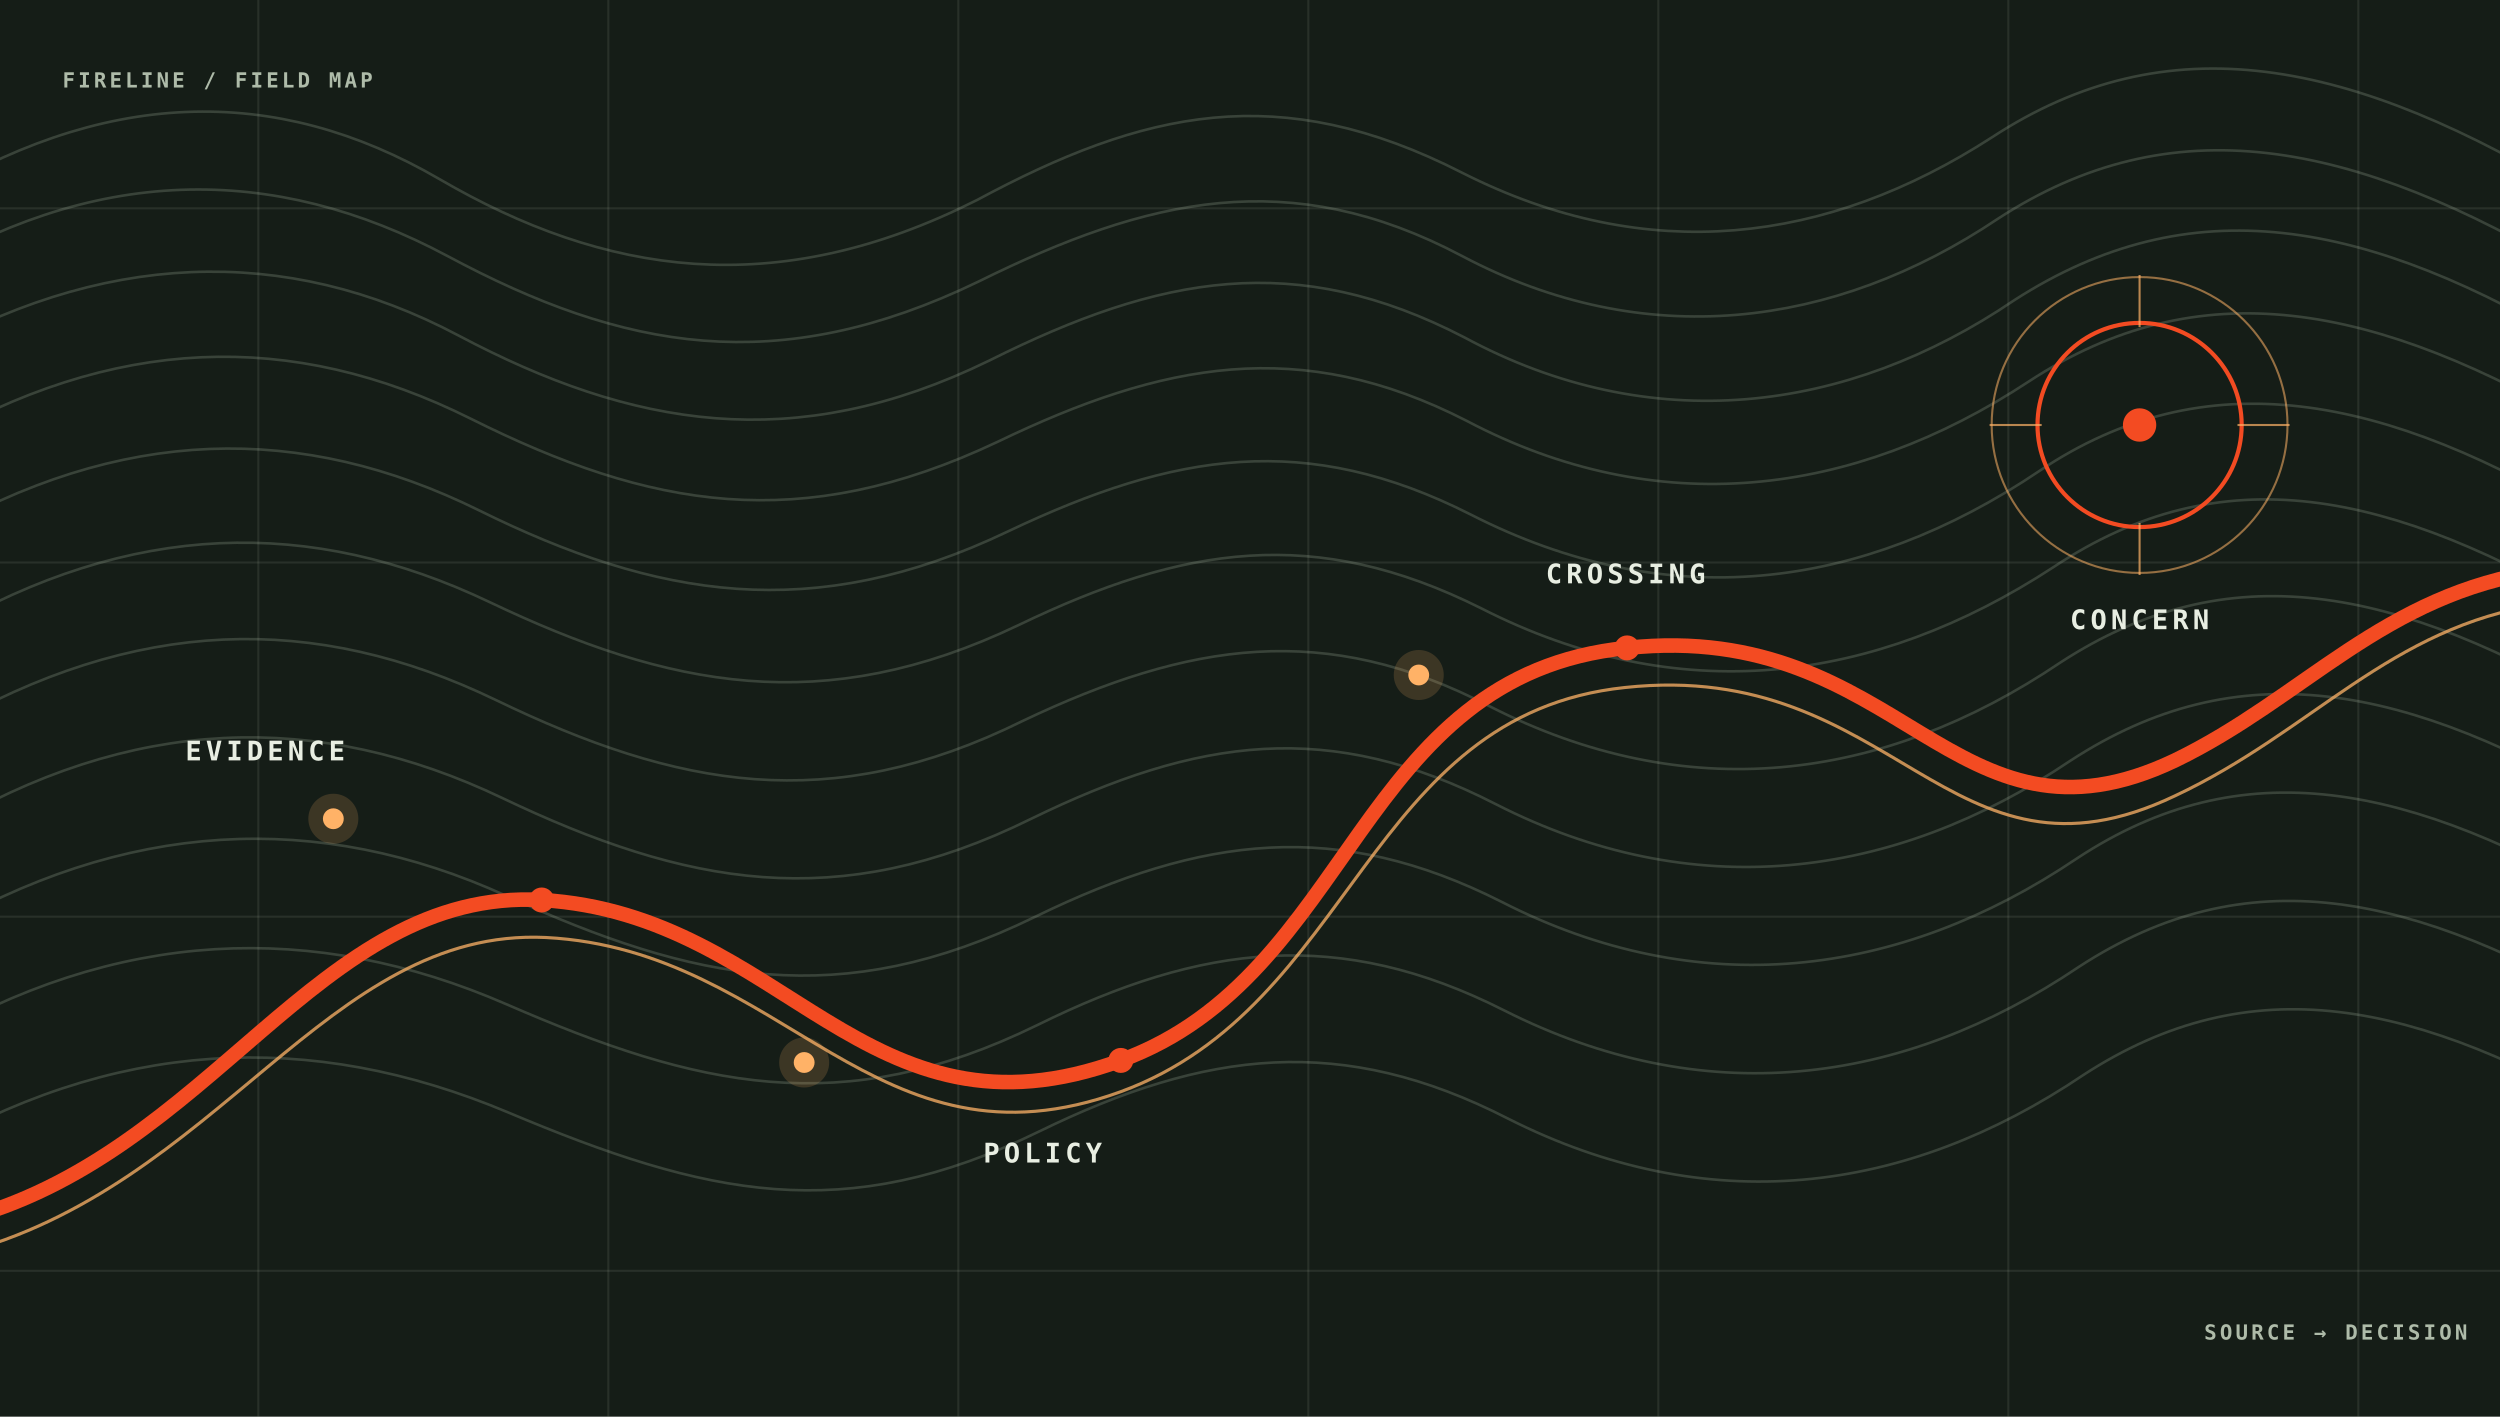
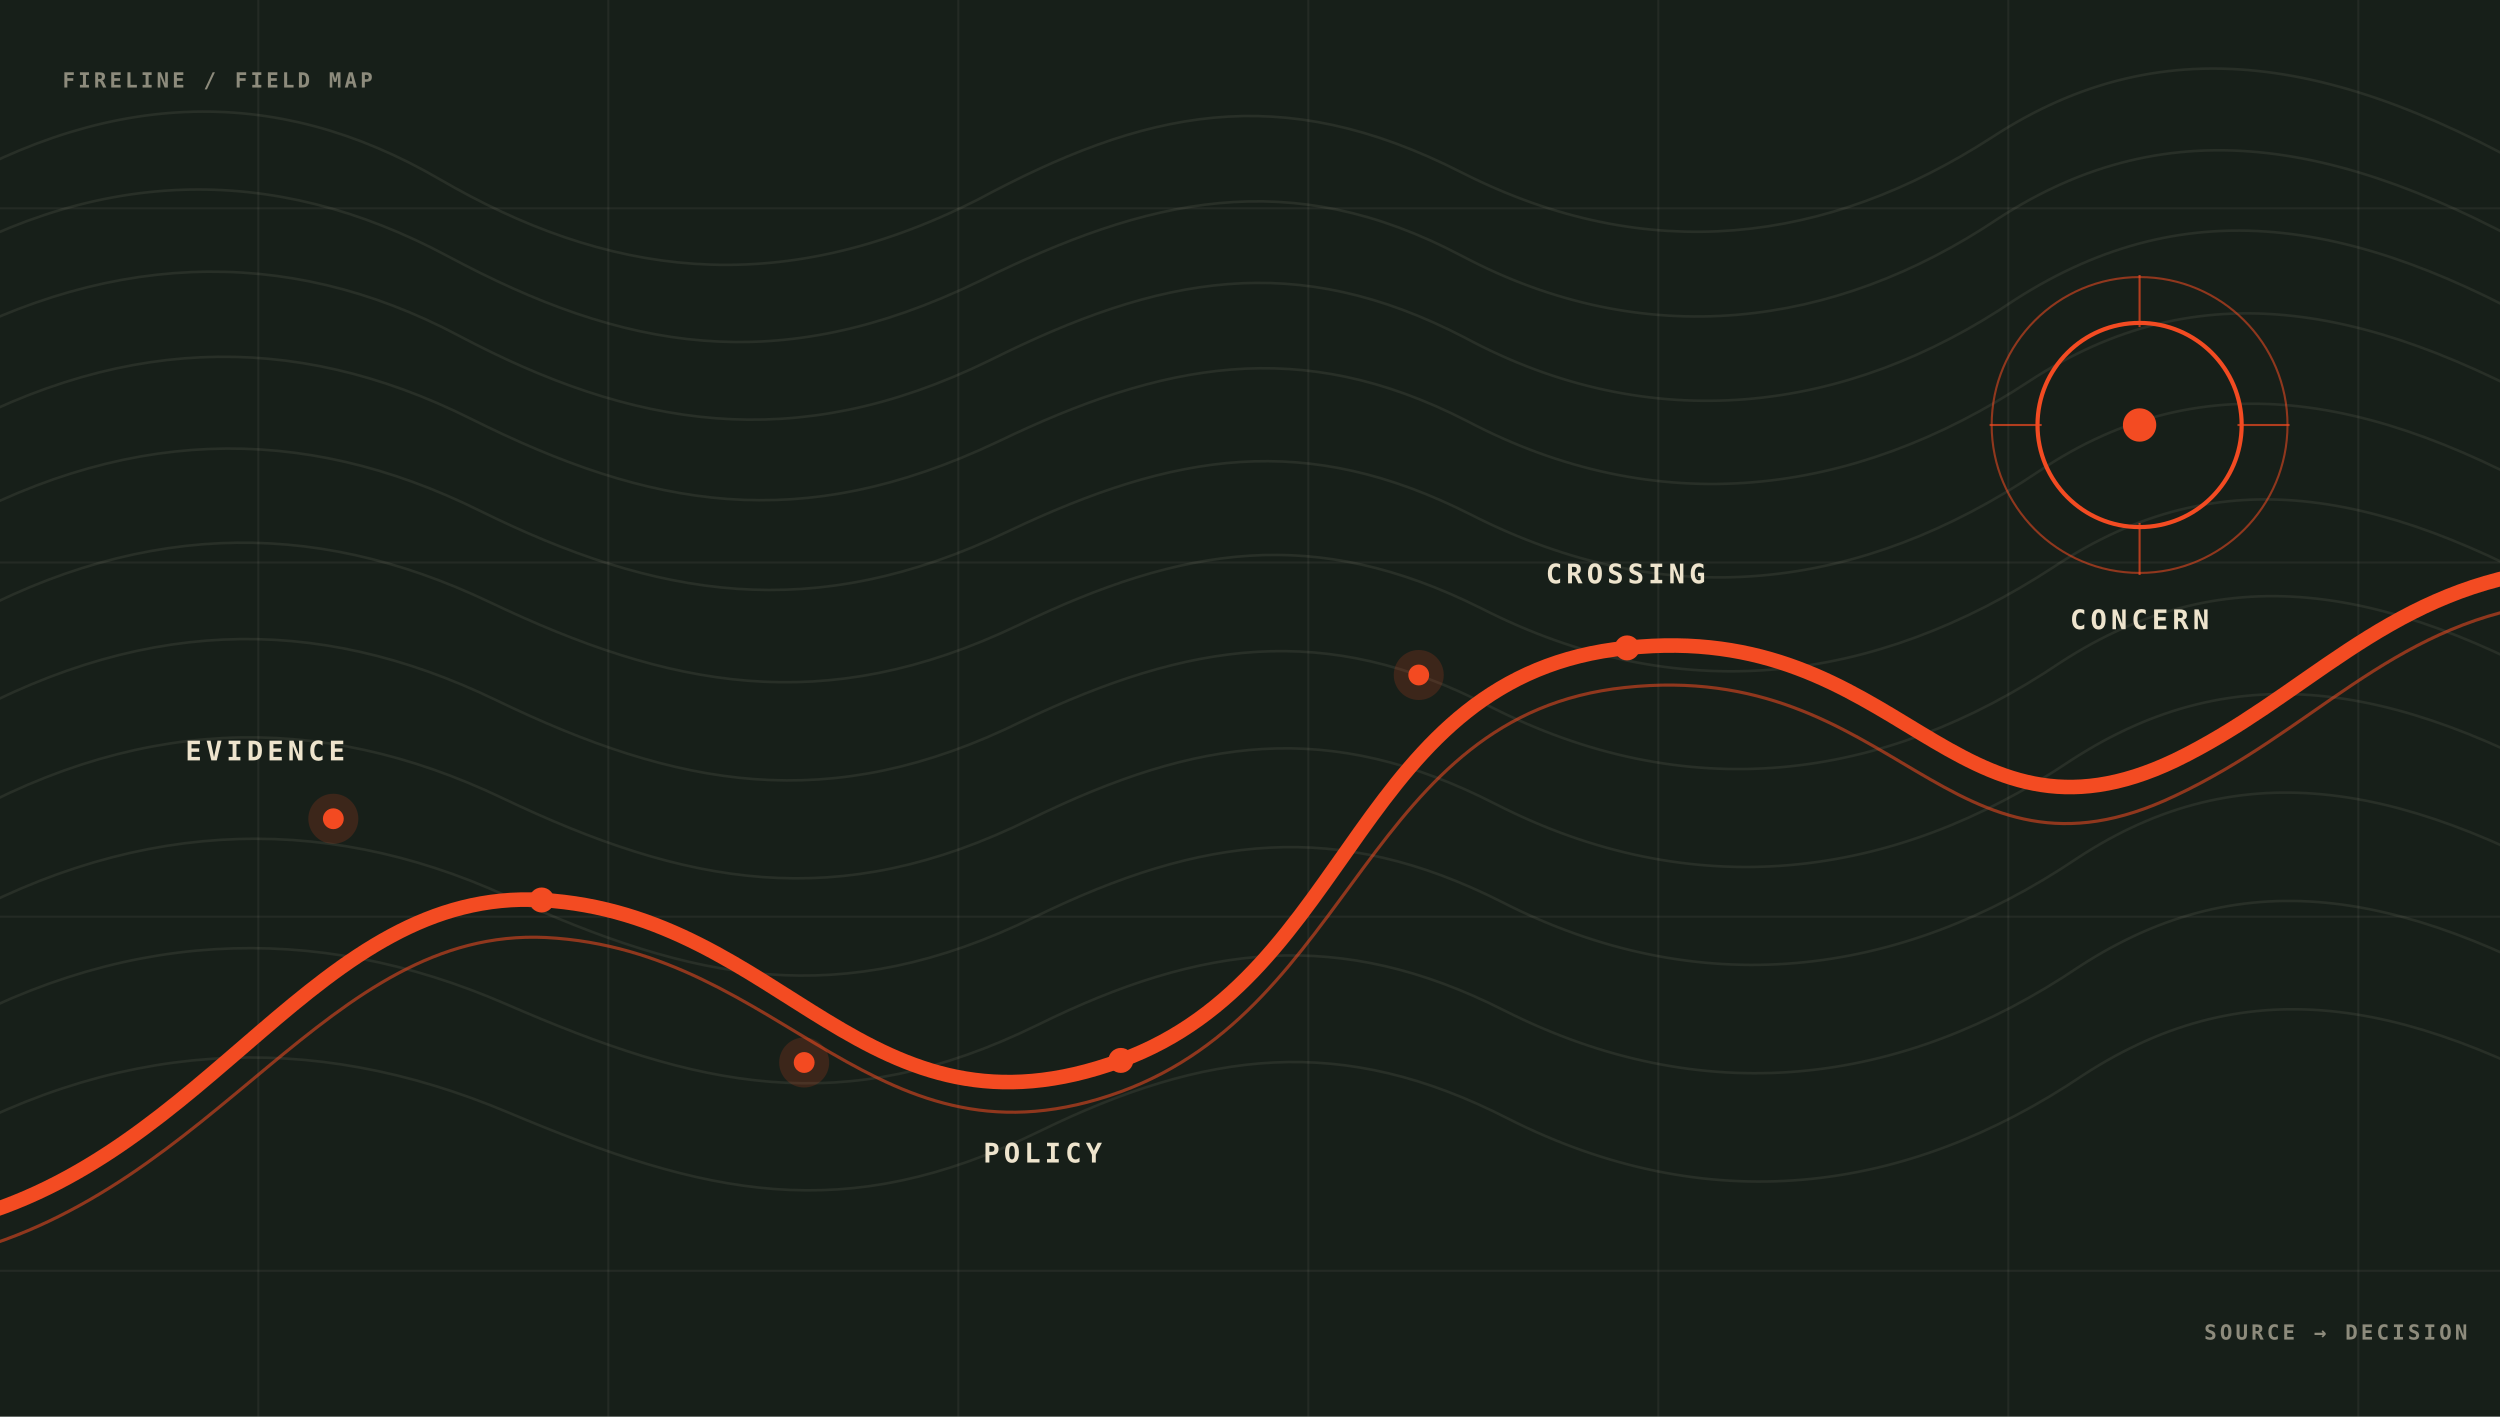
<svg xmlns="http://www.w3.org/2000/svg" viewBox="0 0 1200 680" fill="none">
-   <rect width="1200" height="680" fill="#151d17" />
-   <g stroke="#aebba9" stroke-opacity=".24" stroke-width="1.25">
+   <rect width="1200" height="680" fill="#171f19" />
+   <g stroke="#eee4cd" stroke-opacity=".08" stroke-width="1.25">
    <path d="M-40 98C49 42 132 40 211 86s161 59 258 10c80-43 145-58 233-13 89 45 175 34 254-17 84-55 172-39 284 30" />
    <path d="M-45 135C44 79 131 78 215 123s158 59 255 12c81-40 149-56 232-12 87 46 178 35 257-18 83-54 169-39 279 27" />
    <path d="M-42 173C48 120 137 117 220 161s161 58 255 12c82-41 147-53 228-11 89 48 183 37 264-18 84-54 168-40 275 25" />
    <path d="M-36 214C54 161 140 158 226 201s158 56 253 11c79-38 145-51 225-10 91 48 185 37 270-19 81-53 165-39 272 25" />
    <path d="M-34 258C58 204 145 203 230 245s160 55 254 10c80-38 143-48 222-8 94 48 187 37 273-21 79-53 165-38 269 26" />
    <path d="M-28 303C63 250 149 248 235 289s160 56 254 11c79-38 142-48 222-8 94 48 188 37 275-20 80-53 160-38 265 25" />
    <path d="M-28 350C65 296 151 294 238 336s160 56 253 10c80-38 145-48 224-7 94 48 188 37 274-21 80-52 160-38 265 25" />
    <path d="M-30 399C63 343 153 341 241 383s161 56 254 10c80-39 143-48 223-7 94 48 190 37 276-21 80-52 160-38 265 25" />
    <path d="M-34 449C60 393 153 389 243 430s160 56 254 10c80-39 145-47 224-7 94 48 190 37 276-21 79-52 159-37 263 25" />
    <path d="M-39 502C56 445 151 442 243 482s161 56 255 10c79-39 145-47 224-7 95 48 190 37 276-21 80-52 159-37 263 25" />
    <path d="M-42 556C54 498 149 494 244 534s161 55 255 9c80-39 145-47 225-6 95 48 190 37 276-21 80-52 159-37 263 25" />
  </g>
-   <g stroke="#d5dfd0" stroke-opacity=".1" stroke-width="1">
+   <g stroke="#eee4cd" stroke-opacity=".06" stroke-width="1">
    <path d="M124 0v680M292 0v680M460 0v680M628 0v680M796 0v680M964 0v680M1132 0v680" />
    <path d="M0 100h1200M0 270h1200M0 440h1200M0 610h1200" />
  </g>
  <path d="M-20 586C102 555 152 426 260 432c117 7 155 122 278 77 112-41 113-185 243-198 132-14 156 105 263 54 62-30 100-80 176-91" stroke="#f34b22" stroke-width="7" />
-   <path d="M-20 602C105 570 157 445 262 450c115 6 158 117 276 74 112-41 118-181 242-194 130-14 155 104 264 52 66-31 103-81 176-92" stroke="#ffb267" stroke-opacity=".75" stroke-width="1.5" />
-   <g fill="#ffb267">
+   <path d="M-20 602C105 570 157 445 262 450c115 6 158 117 276 74 112-41 118-181 242-194 130-14 155 104 264 52 66-31 103-81 176-92" stroke="#f34b22" stroke-opacity=".55" stroke-width="1.5" />
+   <g fill="#f34b22">
    <circle cx="160" cy="393" r="5" />
    <circle cx="160" cy="393" r="12" fill-opacity=".17" />
    <circle cx="386" cy="510" r="5" />
    <circle cx="386" cy="510" r="12" fill-opacity=".17" />
    <circle cx="681" cy="324" r="5" />
    <circle cx="681" cy="324" r="12" fill-opacity=".17" />
  </g>
  <g fill="#f34b22">
    <circle cx="260" cy="432" r="6" />
    <circle cx="538" cy="509" r="6" />
    <circle cx="781" cy="311" r="6" />
  </g>
-   <g font-family="IBM Plex Mono, ui-monospace, monospace" font-size="13" font-weight="700" letter-spacing="2" fill="#e8eee2">
+   <g font-family="IBM Plex Mono, ui-monospace, monospace" font-size="13" font-weight="700" letter-spacing="2" fill="#eee4cd">
    <text x="89" y="365">EVIDENCE</text>
    <text x="472" y="558">POLICY</text>
    <text x="742" y="280">CROSSING</text>
  </g>
  <g transform="translate(955 132)">
-     <circle cx="72" cy="72" r="71" stroke="#ffb267" stroke-opacity=".55" />
+     <circle cx="72" cy="72" r="71" stroke="#f34b22" stroke-opacity=".55" />
    <circle cx="72" cy="72" r="49" stroke="#f34b22" stroke-width="2" />
    <circle cx="72" cy="72" r="8" fill="#f34b22" />
-     <path d="M72 0v25M72 119v25M0 72h25M119 72h25" stroke="#ffb267" stroke-opacity=".7" />
-     <text x="72" y="170" text-anchor="middle" font-family="IBM Plex Mono, ui-monospace, monospace" font-size="13" font-weight="700" letter-spacing="2" fill="#e8eee2">CONCERN</text>
+     <path d="M72 0v25M72 119v25M0 72h25M119 72h25" stroke="#f34b22" stroke-opacity=".7" />
+     <text x="72" y="170" text-anchor="middle" font-family="IBM Plex Mono, ui-monospace, monospace" font-size="13" font-weight="700" letter-spacing="2" fill="#eee4cd">CONCERN</text>
  </g>
-   <g fill="#aebba9" font-family="IBM Plex Mono, ui-monospace, monospace" font-size="10" font-weight="700" letter-spacing="1.5">
+   <g fill="#eee4cd" fill-opacity=".55" font-family="IBM Plex Mono, ui-monospace, monospace" font-size="10" font-weight="700" letter-spacing="1.5">
    <text x="30" y="42">FIRELINE / FIELD MAP</text>
    <text x="1058" y="643">SOURCE → DECISION</text>
  </g>
</svg>
